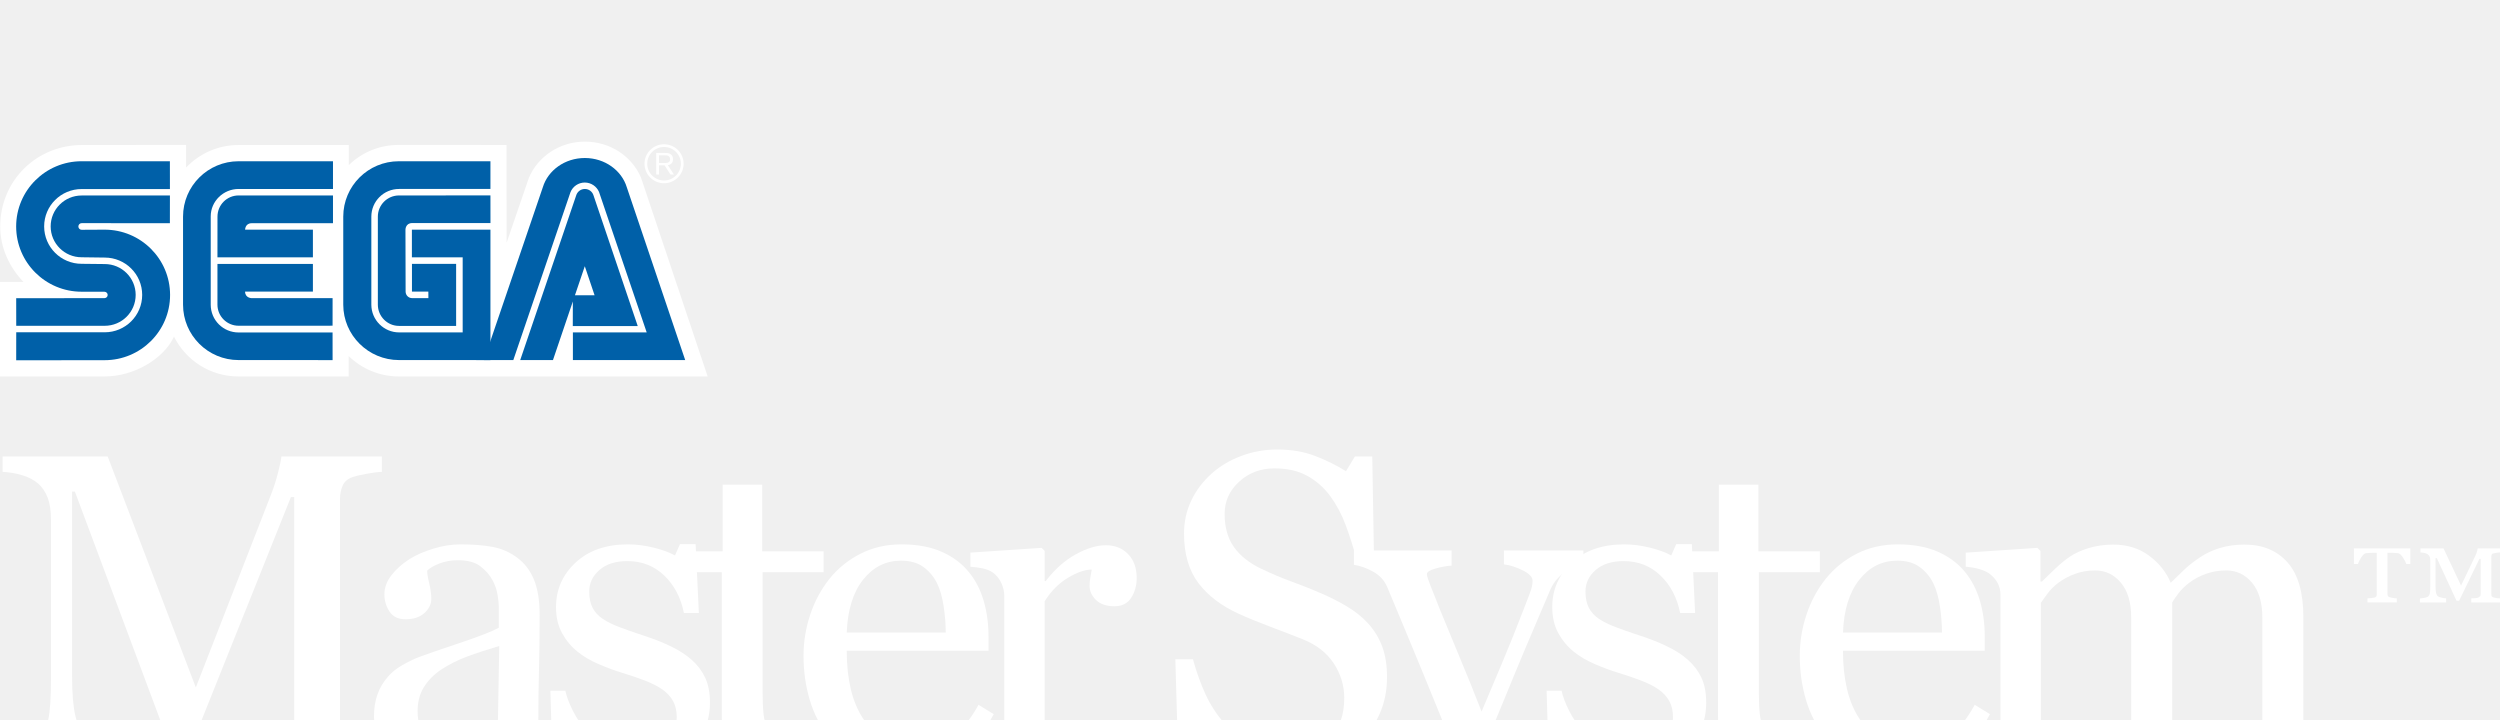
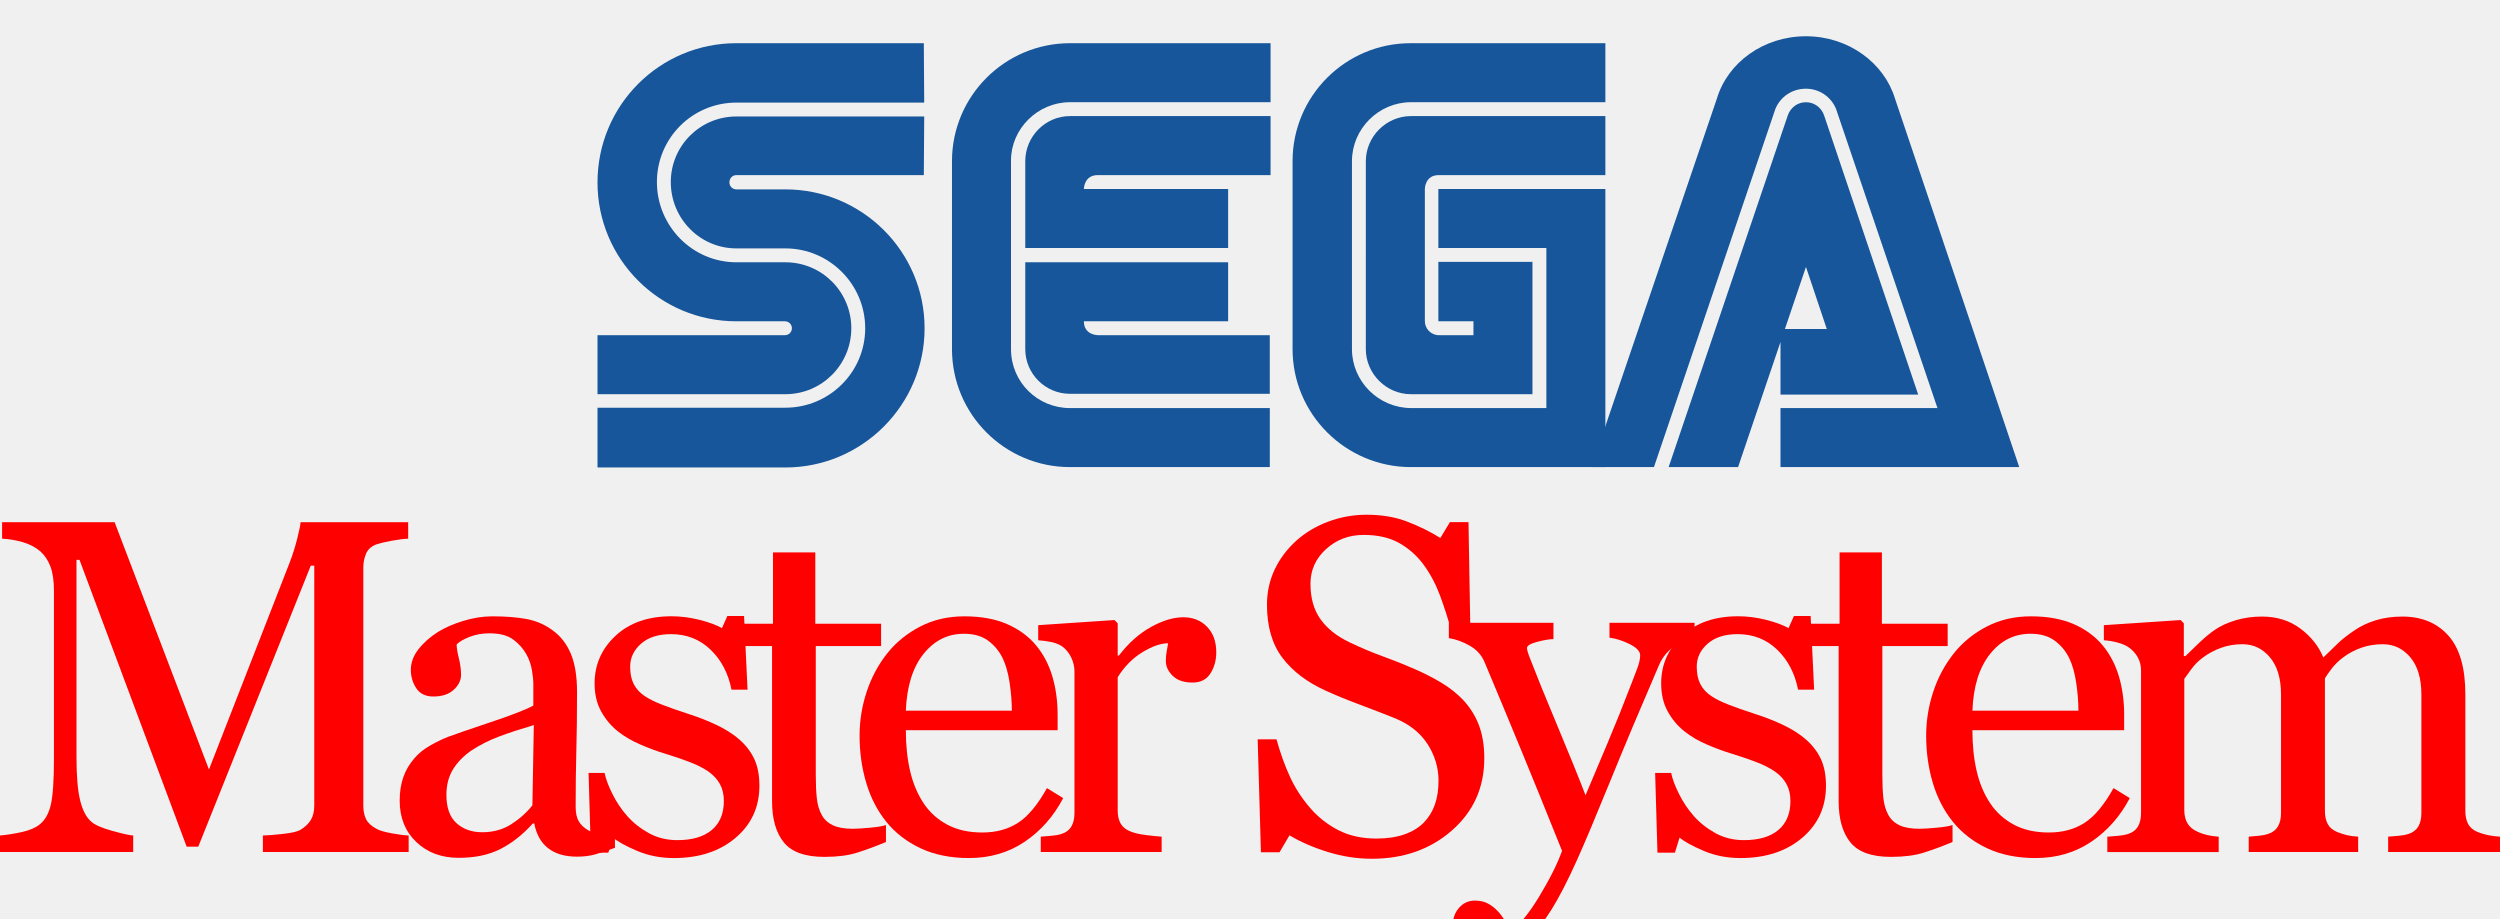
- <svg xmlns="http://www.w3.org/2000/svg" version="1.1" id="svg204">
-   <defs id="defs208" />
-   <g id="Master_System_Logo" transform="matrix(1.012025,0,0,1.012025,0,88.84176)" style="fill:#ffffff;fill-rule:nonzero;stroke:none;stroke-width:1">
-     <g id="Group-4" transform="translate(0.125879,0.022643)">
-       <path d="M 74.56,61.539 H 47.968 v -3.011 c 0.961,-0.028 2.198,-0.127 3.711,-0.297 1.513,-0.17 2.552,-0.41 3.117,-0.721 0.876,-0.537 1.52,-1.152 1.93,-1.845 0.41,-0.693 0.615,-1.562 0.615,-2.608 V 9.288 H 56.704 L 36.177,60.564 H 34.057 L 14.505,8.228 H 13.953 V 44.15 c -1.5e-5,3.478 0.219,6.121 0.657,7.931 0.438,1.81 1.11,3.11 2.015,3.902 0.622,0.594 1.909,1.159 3.859,1.696 1.951,0.537 3.223,0.82 3.817,0.848 v 3.011 H 0 V 58.528 C 1.272,58.415 2.608,58.203 4.008,57.892 5.407,57.581 6.489,57.114 7.252,56.492 8.242,55.701 8.921,54.485 9.288,52.845 9.656,51.205 9.839,48.462 9.839,44.617 V 13.826 C 9.839,12.045 9.627,10.589 9.203,9.458 8.779,8.327 8.171,7.408 7.38,6.701 6.503,5.938 5.429,5.372 4.156,5.005 2.884,4.637 1.626,4.425 0.382,4.368 V 1.357 H 20.909 L 38.128,46.483 52.845,8.737 C 53.382,7.351 53.841,5.902 54.223,4.39 54.605,2.877 54.81,1.866 54.838,1.357 h 19.637 v 3.011 c -0.792,0.028 -1.803,0.156 -3.032,0.382 -1.23,0.226 -2.128,0.438 -2.693,0.636 -0.961,0.339 -1.612,0.905 -1.951,1.696 -0.339,0.792 -0.509,1.654 -0.509,2.587 V 53.057 c -6.6e-5,0.99 0.17,1.824 0.509,2.502 0.339,0.679 0.99,1.272 1.951,1.781 0.509,0.283 1.414,0.544 2.714,0.785 1.301,0.24 2.333,0.375 3.096,0.403 z" id="path6717" />
-       <path d="m 112.201,60.776 c -1.329,0.481 -2.495,0.869 -3.499,1.166 -1.004,0.297 -2.142,0.445 -3.414,0.445 -2.205,0 -3.966,-0.516 -5.28,-1.548 -1.315,-1.032 -2.156,-2.538 -2.523,-4.517 h -0.254 c -1.838,2.036 -3.81,3.591 -5.916,4.665 -2.106,1.074 -4.644,1.612 -7.613,1.612 -3.138,0 -5.718,-0.961 -7.74,-2.884 -2.022,-1.923 -3.032,-4.439 -3.032,-7.549 0,-1.612 0.226,-3.054 0.679,-4.326 0.452,-1.272 1.131,-2.417 2.036,-3.435 0.707,-0.848 1.64,-1.605 2.799,-2.269 1.159,-0.664 2.248,-1.195 3.266,-1.59 1.272,-0.481 3.852,-1.371 7.74,-2.672 3.888,-1.301 6.51,-2.318 7.867,-3.054 v -4.199 c -4.3e-5,-0.368 -0.078,-1.074 -0.233,-2.121 -0.155,-1.046 -0.488,-2.036 -0.997,-2.969 -0.566,-1.046 -1.364,-1.958 -2.396,-2.736 -1.032,-0.778 -2.495,-1.166 -4.39,-1.166 -1.301,3.9e-5 -2.509,0.219 -3.626,0.657 -1.117,0.438 -1.901,0.898 -2.354,1.378 0,0.566 0.134,1.4 0.403,2.502 0.269,1.103 0.403,2.121 0.403,3.054 -2.2e-5,0.99 -0.445,1.894 -1.336,2.714 -0.891,0.82 -2.128,1.23 -3.711,1.23 -1.414,2.8e-5 -2.453,-0.502 -3.117,-1.506 -0.664,-1.004 -0.997,-2.128 -0.997,-3.372 -2.1e-5,-1.301 0.459,-2.545 1.378,-3.732 0.919,-1.187 2.114,-2.248 3.584,-3.181 1.272,-0.792 2.813,-1.463 4.623,-2.015 1.81,-0.551 3.577,-0.827 5.301,-0.827 2.375,0 4.446,0.163 6.213,0.488 1.767,0.325 3.372,1.025 4.814,2.099 1.442,1.046 2.538,2.467 3.287,4.262 0.749,1.795 1.124,4.107 1.124,6.934 -4e-5,4.043 -0.043,7.627 -0.127,10.751 -0.085,3.124 -0.127,6.538 -0.127,10.242 -2e-5,1.103 0.191,1.979 0.573,2.63 0.382,0.65 0.968,1.202 1.76,1.654 0.424,0.254 1.096,0.396 2.015,0.424 0.919,0.028 1.859,0.042 2.82,0.042 z M 97.399,38.382 c -2.403,0.707 -4.51,1.4 -6.319,2.078 -1.81,0.679 -3.492,1.527 -5.047,2.545 -1.414,0.961 -2.531,2.099 -3.351,3.414 -0.82,1.315 -1.23,2.877 -1.23,4.686 0,2.347 0.615,4.072 1.845,5.174 1.23,1.103 2.792,1.654 4.686,1.654 2.007,0 3.775,-0.488 5.301,-1.463 1.527,-0.975 2.813,-2.128 3.859,-3.457 z" id="path6719" />
-       <path d="m 134.955,41.054 c 1.159,1.018 2.05,2.191 2.672,3.52 0.622,1.329 0.933,2.955 0.933,4.877 0,3.874 -1.449,7.04 -4.347,9.5 -2.898,2.46 -6.652,3.69 -11.26,3.69 -2.432,0 -4.672,-0.438 -6.722,-1.315 -2.05,-0.877 -3.513,-1.682 -4.39,-2.417 l -0.848,2.757 h -3.181 l -0.424,-14.547 h 2.926 c 0.226,1.103 0.707,2.389 1.442,3.859 0.735,1.47 1.626,2.799 2.672,3.987 1.103,1.244 2.425,2.29 3.965,3.138 1.541,0.848 3.273,1.272 5.195,1.272 2.714,2e-6 4.807,-0.615 6.277,-1.845 1.47,-1.23 2.205,-2.99 2.205,-5.28 -5e-5,-1.188 -0.233,-2.212 -0.7,-3.075 -0.467,-0.862 -1.152,-1.619 -2.057,-2.269 -0.933,-0.65 -2.078,-1.237 -3.435,-1.76 -1.357,-0.523 -2.87,-1.039 -4.538,-1.548 -1.329,-0.396 -2.806,-0.94 -4.432,-1.633 -1.626,-0.693 -3.018,-1.506 -4.178,-2.439 -1.244,-0.99 -2.262,-2.205 -3.054,-3.647 -0.792,-1.442 -1.188,-3.138 -1.188,-5.089 0,-3.421 1.272,-6.319 3.817,-8.694 2.545,-2.375 5.952,-3.563 10.221,-3.563 1.64,4.3e-5 3.315,0.212 5.026,0.636 1.711,0.424 3.103,0.933 4.178,1.527 l 0.975,-2.205 h 3.054 l 0.636,13.444 h -2.926 c -0.594,-2.997 -1.873,-5.436 -3.838,-7.316 -1.965,-1.88 -4.361,-2.82 -7.189,-2.82 -2.319,3.9e-5 -4.142,0.58 -5.471,1.739 -1.329,1.159 -1.993,2.559 -1.993,4.199 0,1.272 0.219,2.333 0.657,3.181 0.438,0.848 1.096,1.569 1.972,2.163 0.848,0.566 1.916,1.096 3.202,1.59 1.286,0.495 2.877,1.053 4.771,1.675 1.866,0.594 3.626,1.287 5.28,2.078 1.654,0.792 3.018,1.668 4.093,2.63 z" id="path6721" />
-       <path d="m 161.654,59.716 c -1.838,0.763 -3.577,1.407 -5.217,1.93 -1.64,0.523 -3.647,0.785 -6.022,0.785 -3.506,0 -5.973,-0.884 -7.401,-2.651 -1.428,-1.767 -2.142,-4.262 -2.142,-7.486 V 23.963 h -7.549 V 19.891 h 7.719 V 6.871 h 7.719 V 19.891 h 12.002 v 4.072 h -11.918 v 23.369 c -2e-5,1.753 0.064,3.216 0.191,4.39 0.127,1.173 0.431,2.198 0.912,3.075 0.452,0.82 1.131,1.442 2.036,1.866 0.905,0.424 2.121,0.636 3.647,0.636 0.707,4e-6 1.746,-0.064 3.117,-0.191 1.371,-0.127 2.34,-0.29 2.905,-0.488 z" id="path6723" />
-       <path d="m 193.994,51.7 c -1.753,3.336 -4.1,5.994 -7.04,7.973 -2.941,1.979 -6.319,2.969 -10.136,2.969 -3.365,0 -6.312,-0.594 -8.843,-1.781 -2.531,-1.188 -4.616,-2.799 -6.256,-4.835 -1.64,-2.036 -2.863,-4.411 -3.669,-7.125 -0.806,-2.714 -1.209,-5.584 -1.209,-8.61 0,-2.714 0.431,-5.379 1.294,-7.995 0.862,-2.615 2.128,-4.969 3.796,-7.062 1.612,-2.007 3.612,-3.626 6.001,-4.856 2.389,-1.23 5.068,-1.845 8.037,-1.845 3.054,0 5.669,0.481 7.846,1.442 2.177,0.961 3.944,2.276 5.301,3.944 1.301,1.583 2.269,3.45 2.905,5.598 0.636,2.149 0.954,4.482 0.954,6.998 v 2.799 H 165.281 c -2e-5,2.743 0.262,5.231 0.785,7.464 0.523,2.234 1.35,4.199 2.481,5.895 1.103,1.64 2.545,2.933 4.326,3.881 1.781,0.947 3.902,1.421 6.362,1.421 2.516,4e-6 4.686,-0.587 6.51,-1.76 1.824,-1.173 3.584,-3.287 5.28,-6.341 z m -9.373,-15.947 c 0,-1.583 -0.134,-3.28 -0.403,-5.089 -0.269,-1.81 -0.7,-3.322 -1.294,-4.538 -0.65,-1.301 -1.541,-2.361 -2.672,-3.181 -1.131,-0.82 -2.587,-1.23 -4.368,-1.23 -2.969,0 -5.436,1.237 -7.401,3.711 -1.965,2.474 -3.032,5.916 -3.202,10.327 z" id="path6725" />
-       <path d="m 221.923,25.108 c 0,1.442 -0.354,2.721 -1.06,3.838 -0.707,1.117 -1.795,1.675 -3.266,1.675 -1.583,3.1e-5 -2.792,-0.41 -3.626,-1.23 -0.834,-0.82 -1.251,-1.725 -1.251,-2.714 -2e-5,-0.622 0.05,-1.187 0.149,-1.696 0.099,-0.509 0.191,-1.018 0.276,-1.527 -1.329,3.9e-5 -2.884,0.537 -4.665,1.612 -1.781,1.074 -3.294,2.601 -4.538,4.58 v 24.344 c -2e-5,0.99 0.191,1.795 0.573,2.417 0.382,0.622 0.983,1.089 1.802,1.4 0.707,0.283 1.619,0.495 2.736,0.636 1.117,0.141 2.085,0.24 2.905,0.297 v 2.799 h -22.054 v -2.799 c 0.65,-0.057 1.322,-0.113 2.015,-0.17 0.693,-0.057 1.294,-0.17 1.802,-0.339 0.792,-0.254 1.378,-0.7 1.76,-1.336 0.382,-0.636 0.573,-1.463 0.573,-2.481 V 28.585 c 0,-0.876 -0.205,-1.739 -0.615,-2.587 -0.41,-0.848 -0.983,-1.527 -1.718,-2.036 -0.537,-0.339 -1.173,-0.587 -1.909,-0.742 -0.735,-0.155 -1.527,-0.261 -2.375,-0.318 V 20.145 l 13.911,-0.933 0.594,0.594 v 5.895 h 0.212 c 1.753,-2.29 3.704,-4.029 5.853,-5.217 2.149,-1.187 4.114,-1.781 5.895,-1.781 1.781,0 3.23,0.58 4.347,1.739 1.117,1.159 1.675,2.714 1.675,4.665 z" id="path6727" />
-       <path d="m 267.093,33.929 c 1.272,1.414 2.212,2.962 2.82,4.644 0.608,1.682 0.912,3.64 0.912,5.874 0,5.316 -1.965,9.698 -5.895,13.148 -3.93,3.449 -8.808,5.174 -14.632,5.174 -2.686,0 -5.372,-0.417 -8.058,-1.251 -2.686,-0.834 -5.005,-1.845 -6.956,-3.032 l -1.824,3.096 h -3.393 l -0.594,-20.612 h 3.435 c 0.707,2.545 1.534,4.842 2.481,6.892 0.947,2.05 2.198,3.965 3.753,5.747 1.47,1.668 3.188,2.997 5.153,3.987 1.965,0.99 4.248,1.484 6.849,1.484 1.951,4e-6 3.654,-0.254 5.111,-0.763 1.456,-0.509 2.637,-1.23 3.541,-2.163 0.905,-0.933 1.576,-2.029 2.015,-3.287 0.438,-1.258 0.657,-2.707 0.657,-4.347 -5e-5,-2.403 -0.679,-4.644 -2.036,-6.722 -1.357,-2.078 -3.379,-3.654 -6.065,-4.729 -1.838,-0.735 -3.944,-1.548 -6.319,-2.439 -2.375,-0.891 -4.425,-1.732 -6.15,-2.523 -3.393,-1.527 -6.03,-3.527 -7.91,-6.001 -1.88,-2.474 -2.82,-5.704 -2.82,-9.691 0,-2.29 0.467,-4.425 1.4,-6.404 0.933,-1.979 2.262,-3.746 3.987,-5.301 1.64,-1.47 3.577,-2.622 5.81,-3.457 C 244.601,0.417 246.933,0 249.365,0 c 2.771,0 5.252,0.424 7.443,1.272 2.191,0.848 4.192,1.838 6.001,2.969 l 1.739,-2.884 h 3.393 l 0.339,19.976 h -3.435 c -0.622,-2.29 -1.322,-4.481 -2.099,-6.574 -0.778,-2.092 -1.788,-3.987 -3.032,-5.683 -1.216,-1.64 -2.7,-2.948 -4.453,-3.923 -1.753,-0.975 -3.902,-1.463 -6.447,-1.463 -2.686,5.87e-5 -4.976,0.862 -6.871,2.587 -1.894,1.725 -2.842,3.831 -2.842,6.319 -2e-5,2.601 0.608,4.757 1.824,6.468 1.216,1.711 2.983,3.117 5.301,4.22 2.064,0.99 4.093,1.845 6.086,2.566 1.993,0.721 3.923,1.492 5.789,2.311 1.696,0.735 3.329,1.569 4.899,2.502 1.569,0.933 2.933,2.022 4.093,3.266 z" id="path6729" />
-       <path d="m 265.037,75.196 c 0,-1.414 0.389,-2.566 1.166,-3.457 0.778,-0.891 1.746,-1.336 2.905,-1.336 0.905,-9e-6 1.682,0.17 2.333,0.509 0.65,0.339 1.23,0.778 1.739,1.315 0.424,0.424 0.876,1.004 1.357,1.739 0.481,0.735 0.862,1.343 1.145,1.824 1.414,-0.763 3.103,-2.757 5.068,-5.98 1.965,-3.223 3.386,-6.051 4.262,-8.482 -2.686,-6.701 -5.118,-12.695 -7.295,-17.983 -2.177,-5.287 -4.453,-10.758 -6.828,-16.413 -0.537,-1.301 -1.442,-2.311 -2.714,-3.032 -1.272,-0.721 -2.545,-1.18 -3.817,-1.378 v -2.799 h 19.085 v 2.969 c -0.848,0.028 -1.866,0.205 -3.054,0.53 -1.188,0.325 -1.781,0.7 -1.781,1.124 0,0.17 0.064,0.452 0.191,0.848 0.127,0.396 0.276,0.806 0.445,1.23 1.074,2.799 2.714,6.835 4.92,12.109 2.205,5.273 3.916,9.493 5.132,12.66 1.272,-3.025 2.594,-6.157 3.965,-9.394 1.371,-3.237 2.905,-7.062 4.602,-11.472 0.198,-0.537 0.481,-1.279 0.848,-2.227 0.368,-0.947 0.551,-1.76 0.551,-2.439 -2e-5,-0.735 -0.643,-1.421 -1.93,-2.057 -1.287,-0.636 -2.509,-1.025 -3.669,-1.166 v -2.714 h 15.523 v 2.63 c -0.848,0.141 -1.965,0.629 -3.351,1.463 -1.385,0.834 -2.417,2.015 -3.096,3.541 -3.365,7.804 -6.355,14.915 -8.97,21.333 -2.615,6.418 -4.602,11.14 -5.959,14.165 -1.781,3.958 -3.372,7.047 -4.771,9.267 -1.4,2.22 -2.764,3.965 -4.093,5.238 -1.301,1.188 -2.481,1.986 -3.541,2.396 -1.06,0.41 -2.156,0.615 -3.287,0.615 -2.205,0 -3.937,-0.523 -5.195,-1.569 -1.258,-1.046 -1.887,-2.248 -1.887,-3.605 z" id="path6731" />
-       <path d="m 329.567,41.054 c 1.159,1.018 2.05,2.191 2.672,3.52 0.622,1.329 0.933,2.955 0.933,4.877 0,3.874 -1.449,7.04 -4.347,9.5 -2.898,2.46 -6.652,3.69 -11.26,3.69 -2.432,0 -4.672,-0.438 -6.722,-1.315 -2.05,-0.877 -3.513,-1.682 -4.39,-2.417 l -0.848,2.757 h -3.181 l -0.424,-14.547 h 2.926 c 0.226,1.103 0.707,2.389 1.442,3.859 0.735,1.47 1.626,2.799 2.672,3.987 1.103,1.244 2.425,2.29 3.965,3.138 1.541,0.848 3.273,1.272 5.195,1.272 2.714,2e-6 4.807,-0.615 6.277,-1.845 1.47,-1.23 2.205,-2.99 2.205,-5.28 -5e-5,-1.188 -0.233,-2.212 -0.7,-3.075 -0.467,-0.862 -1.152,-1.619 -2.057,-2.269 -0.933,-0.65 -2.078,-1.237 -3.435,-1.76 -1.357,-0.523 -2.87,-1.039 -4.538,-1.548 -1.329,-0.396 -2.806,-0.94 -4.432,-1.633 -1.626,-0.693 -3.018,-1.506 -4.178,-2.439 -1.244,-0.99 -2.262,-2.205 -3.054,-3.647 -0.792,-1.442 -1.188,-3.138 -1.188,-5.089 0,-3.421 1.272,-6.319 3.817,-8.694 2.545,-2.375 5.952,-3.563 10.221,-3.563 1.64,4.3e-5 3.315,0.212 5.026,0.636 1.711,0.424 3.103,0.933 4.178,1.527 l 0.975,-2.205 h 3.054 l 0.636,13.444 h -2.926 c -0.594,-2.997 -1.873,-5.436 -3.838,-7.316 -1.965,-1.88 -4.361,-2.82 -7.189,-2.82 -2.318,3.9e-5 -4.142,0.58 -5.471,1.739 -1.329,1.159 -1.993,2.559 -1.993,4.199 0,1.272 0.219,2.333 0.657,3.181 0.438,0.848 1.096,1.569 1.972,2.163 0.848,0.566 1.916,1.096 3.202,1.59 1.286,0.495 2.877,1.053 4.771,1.675 1.866,0.594 3.626,1.287 5.28,2.078 1.654,0.792 3.018,1.668 4.093,2.63 z" id="path6733" />
-       <path d="m 356.266,59.716 c -1.838,0.763 -3.577,1.407 -5.217,1.93 -1.64,0.523 -3.647,0.785 -6.022,0.785 -3.506,0 -5.973,-0.884 -7.401,-2.651 -1.428,-1.767 -2.142,-4.262 -2.142,-7.486 V 23.963 h -7.549 V 19.891 h 7.719 V 6.871 h 7.719 V 19.891 h 12.002 v 4.072 h -11.918 v 23.369 c -2e-5,1.753 0.064,3.216 0.191,4.39 0.127,1.173 0.431,2.198 0.912,3.075 0.452,0.82 1.131,1.442 2.036,1.866 0.905,0.424 2.121,0.636 3.647,0.636 0.707,4e-6 1.746,-0.064 3.117,-0.191 1.371,-0.127 2.34,-0.29 2.905,-0.488 z" id="path6735" />
-       <path d="m 388.606,51.7 c -1.753,3.336 -4.1,5.994 -7.04,7.973 -2.941,1.979 -6.319,2.969 -10.136,2.969 -3.365,0 -6.312,-0.594 -8.843,-1.781 -2.531,-1.188 -4.616,-2.799 -6.256,-4.835 -1.64,-2.036 -2.863,-4.411 -3.669,-7.125 -0.806,-2.714 -1.209,-5.584 -1.209,-8.61 0,-2.714 0.431,-5.379 1.294,-7.995 0.862,-2.615 2.128,-4.969 3.796,-7.062 1.612,-2.007 3.612,-3.626 6.001,-4.856 2.389,-1.23 5.068,-1.845 8.037,-1.845 3.054,0 5.669,0.481 7.846,1.442 2.177,0.961 3.944,2.276 5.301,3.944 1.301,1.583 2.269,3.45 2.905,5.598 0.636,2.149 0.954,4.482 0.954,6.998 v 2.799 h -27.695 c -2e-5,2.743 0.262,5.231 0.785,7.464 0.523,2.234 1.35,4.199 2.481,5.895 1.103,1.64 2.545,2.933 4.326,3.881 1.781,0.947 3.902,1.421 6.362,1.421 2.516,4e-6 4.686,-0.587 6.51,-1.76 1.824,-1.173 3.584,-3.287 5.28,-6.341 z m -9.373,-15.947 c 0,-1.583 -0.134,-3.28 -0.403,-5.089 -0.269,-1.81 -0.7,-3.322 -1.294,-4.538 -0.65,-1.301 -1.541,-2.361 -2.672,-3.181 -1.131,-0.82 -2.587,-1.23 -4.368,-1.23 -2.969,0 -5.436,1.237 -7.401,3.711 -1.965,2.474 -3.032,5.916 -3.202,10.327 z" id="path6737" />
-       <path d="m 456.147,61.539 h -20.4 v -2.799 c 0.65,-0.057 1.308,-0.113 1.972,-0.17 0.664,-0.057 1.251,-0.17 1.76,-0.339 0.792,-0.254 1.378,-0.7 1.76,-1.336 0.382,-0.636 0.572,-1.463 0.573,-2.481 V 32.827 c -6e-5,-2.941 -0.672,-5.21 -2.015,-6.807 -1.343,-1.597 -3.018,-2.396 -5.026,-2.396 -1.385,3.9e-5 -2.686,0.212 -3.902,0.636 -1.216,0.424 -2.333,1.018 -3.351,1.781 -0.82,0.622 -1.506,1.294 -2.057,2.015 -0.551,0.721 -0.968,1.322 -1.251,1.802 v 24.132 c -4e-5,0.99 0.17,1.802 0.509,2.439 0.339,0.636 0.919,1.124 1.739,1.463 0.65,0.254 1.237,0.445 1.76,0.573 0.523,0.127 1.209,0.219 2.057,0.276 v 2.799 h -19.976 v -2.799 c 0.65,-0.057 1.279,-0.113 1.887,-0.17 0.608,-0.057 1.166,-0.17 1.675,-0.339 0.792,-0.254 1.378,-0.7 1.76,-1.336 0.382,-0.636 0.573,-1.463 0.573,-2.481 V 32.827 c -2e-5,-2.941 -0.672,-5.21 -2.015,-6.807 -1.343,-1.597 -3.018,-2.396 -5.026,-2.396 -1.385,3.9e-5 -2.686,0.219 -3.902,0.657 -1.216,0.438 -2.333,1.039 -3.351,1.802 -0.82,0.622 -1.513,1.322 -2.078,2.099 -0.565,0.778 -0.99,1.364 -1.272,1.76 v 23.963 c 0,0.961 0.198,1.767 0.594,2.417 0.396,0.65 0.99,1.145 1.781,1.484 0.594,0.283 1.202,0.495 1.824,0.636 0.622,0.141 1.315,0.24 2.078,0.297 v 2.799 h -20.315 v -2.799 c 0.65,-0.057 1.322,-0.113 2.015,-0.17 0.693,-0.057 1.294,-0.17 1.802,-0.339 0.792,-0.254 1.378,-0.7 1.76,-1.336 0.382,-0.636 0.573,-1.463 0.573,-2.481 V 28.416 c 0,-0.905 -0.205,-1.718 -0.615,-2.439 -0.41,-0.721 -0.983,-1.336 -1.718,-1.845 -0.537,-0.339 -1.202,-0.615 -1.993,-0.827 -0.792,-0.212 -1.612,-0.346 -2.46,-0.403 v -2.757 l 13.996,-0.933 0.594,0.594 v 5.98 h 0.297 c 0.707,-0.707 1.569,-1.541 2.587,-2.502 1.018,-0.961 1.965,-1.739 2.842,-2.333 0.99,-0.679 2.227,-1.244 3.711,-1.696 1.484,-0.452 3.089,-0.679 4.814,-0.679 2.714,0 5.047,0.728 6.998,2.184 1.951,1.456 3.35,3.216 4.199,5.28 1.018,-0.99 1.916,-1.859 2.693,-2.608 0.777,-0.749 1.802,-1.548 3.075,-2.396 1.074,-0.735 2.34,-1.329 3.796,-1.781 1.456,-0.452 3.075,-0.679 4.856,-0.679 3.534,0 6.333,1.159 8.397,3.478 2.064,2.319 3.096,5.881 3.096,10.688 v 21.248 c -9e-5,0.99 0.17,1.802 0.509,2.439 0.339,0.636 0.919,1.124 1.739,1.463 0.65,0.254 1.293,0.445 1.93,0.573 0.636,0.127 1.35,0.219 2.142,0.276 z" id="path6739" />
-       <path d="m 488.238,29.877 h -5.612 v -0.8 c 0.173,0 0.419,-0.021 0.738,-0.038 0.319,-0.025 0.533,-0.063 0.641,-0.116 0.173,-0.112 0.292,-0.205 0.357,-0.277 0.065,-0.072 0.097,-0.184 0.097,-0.339 v -6.939 h -0.243 l -3.958,8.17 h -0.519 l -3.844,-8.324 h -0.243 V 26.815 c 0,0.544 0.035,0.956 0.105,1.238 0.07,0.282 0.192,0.495 0.365,0.638 0.14,0.082 0.378,0.167 0.714,0.254 0.335,0.087 0.627,0.131 0.876,0.131 v 0.8 h -5.109 v -0.769 c 0.173,-0.03 0.43,-0.07 0.77,-0.114 0.341,-0.047 0.597,-0.125 0.77,-0.239 0.184,-0.133 0.308,-0.318 0.373,-0.554 0.065,-0.236 0.097,-0.677 0.097,-1.323 v -5.339 c -2e-5,-0.246 -0.041,-0.451 -0.122,-0.615 -0.081,-0.165 -0.197,-0.308 -0.349,-0.431 -0.162,-0.123 -0.365,-0.213 -0.608,-0.269 -0.243,-0.057 -0.522,-0.095 -0.835,-0.116 v -0.785 h 4.509 l 3.422,7.262 2.855,-5.954 c 0.119,-0.257 0.208,-0.5 0.268,-0.731 0.059,-0.231 0.105,-0.423 0.138,-0.577 h 4.347 v 0.785 c -0.184,0 -0.419,0.036 -0.706,0.076 -0.287,0.04 -0.489,0.082 -0.608,0.123 -0.162,0.03 -0.265,0.102 -0.308,0.215 -0.043,0.112 -0.065,0.226 -0.065,0.339 v 7.446 c -5e-5,0.144 0.022,0.259 0.065,0.346 0.043,0.087 0.146,0.167 0.308,0.239 0.108,0.03 0.295,0.07 0.56,0.114 0.265,0.047 0.516,0.07 0.754,0.07 z" id="path6742-path" />
-       <path d="m 470.72,22.369 h -0.779 c -0.108,-0.338 -0.327,-0.762 -0.657,-1.269 -0.33,-0.508 -0.652,-0.792 -0.965,-0.854 -0.238,-0.021 -0.47,-0.036 -0.697,-0.047 -0.227,0 -0.416,-0.021 -0.568,-0.021 h -0.795 v 8.062 c -2e-5,0.144 0.024,0.264 0.073,0.362 0.049,0.097 0.159,0.182 0.333,0.254 0.108,0.032 0.308,0.074 0.6,0.131 0.292,0.057 0.562,0.085 0.811,0.085 v 0.8 h -5.726 v -0.8 c 0.216,0 0.481,-0.021 0.795,-0.053 0.314,-0.036 0.519,-0.07 0.616,-0.099 0.162,-0.051 0.27,-0.133 0.324,-0.246 0.054,-0.112 0.081,-0.226 0.081,-0.338 v -8.154 h -0.795 c -0.162,0 -0.378,0 -0.649,0.023 -0.27,0.021 -0.476,0.027 -0.616,0.038 -0.335,0.051 -0.662,0.336 -0.981,0.854 -0.319,0.518 -0.533,0.941 -0.641,1.269 h -0.779 v -3.046 h 11.013 z" id="path175" />
+ <svg xmlns="http://www.w3.org/2000/svg" version="1.1" id="Ebene_1" x="0px" y="0px" xml:space="preserve">
+   <g>
+     <path fill="#17569B" d="M126.595,99.044h39.796c16.265,0,29.501-13.238,29.501-29.5c0-16.261-13.236-29.42-29.501-29.42h-10.376   c-0.817,0-1.474-0.652-1.474-1.471c0-0.898,0.654-1.551,1.474-1.551h39.716l0.082-12.423h-39.798   c-7.683,0-13.894,6.212-13.894,13.894c0,7.764,6.209,14.056,13.894,14.056h10.376c9.316,0,16.918,7.602,16.918,16.917   c0,9.317-7.602,16.834-16.918,16.834h-39.796V99.044L126.595,99.044z" />
+     <path fill="#17569B" d="M126.595,83.518h39.796c7.765,0,13.977-6.292,13.977-13.974s-6.211-13.974-13.977-13.974h-10.376   c-9.315,0-16.835-7.682-16.835-16.998c0-9.317,7.521-16.834,16.835-16.834h39.796l-0.082-12.585h-39.718   c-16.261,0-29.418,13.156-29.418,29.5c0,16.262,13.156,29.42,29.418,29.42h10.297c0.816,0,1.472,0.654,1.472,1.471   s-0.655,1.471-1.472,1.471h-39.716L126.595,83.518L126.595,83.518z" />
+     <path fill="#17569B" d="M226.701,86.459c-6.862,0-12.5-5.475-12.5-12.503V33.994c0-6.7,5.639-12.339,12.5-12.339h42.495V9.153   h-42.495c-13.809,0-25.005,11.196-25.005,25.007v39.796c0,13.812,11.194,25.008,25.005,25.008h42.333V86.461L226.701,86.459   L226.701,86.459z" />
+     <path fill="#17569B" d="M217.222,34.158c0-5.23,4.249-9.562,9.479-9.562h42.495V37.1h-36.609c-2.944,0-2.944,2.94-2.944,2.94   h30.563v12.504h-42.984V34.158L217.222,34.158z" />
+     <path fill="#17569B" d="M226.701,83.438c-5.229,0-9.479-4.25-9.479-9.48v-18.39h42.983V68.07h-30.562   c0,2.942,2.941,2.942,2.941,2.942h36.447v12.423L226.701,83.438L226.701,83.438z" />
+     <path fill="#17569B" d="M299.024,86.459c-6.946,0-12.586-5.64-12.586-12.503V34.16c0-6.866,5.642-12.505,12.506-12.505h41.188   V9.153h-41.271c-13.811,0-25.005,11.196-25.005,25.007v39.796c0,13.812,11.274,25.008,25.088,25.008h41.188v-58.92h-35.387v12.502   h22.883V86.46L299.024,86.459L299.024,86.459z" />
+     <path fill="#17569B" d="M289.378,73.956c0,5.23,4.334,9.563,9.563,9.563h25.741V55.488h-19.938v12.585h7.437v2.942h-7.353   c-1.637,0-2.943-1.387-2.943-2.942V40.042c0,0,0-2.943,2.943-2.943h35.301V24.595h-41.187c-5.229,0-9.563,4.332-9.563,9.563   L289.378,73.956L289.378,73.956z" />
+     <path fill="#17569B" d="M378.783,24.436c0.57-1.634,2.043-2.778,3.842-2.778c1.797,0,3.271,1.146,3.844,2.778l19.938,59.166   h-29.171V69.708h9.808l-4.414-13.159l-14.385,42.414h-14.709L378.783,24.436L378.783,24.436z" />
+     <path fill="#17569B" d="M410.492,86.459h-33.261v12.503h50.585L401.503,20.92c-2.291-7.6-9.891-13.239-18.881-13.239   c-8.986,0-16.586,5.558-18.877,13.239l-26.563,78.042h13.241l25.738-75.917c1.063-2.534,3.514-4.25,6.455-4.25   c2.862,0,5.316,1.716,6.377,4.25L410.492,86.459L410.492,86.459z" />
+     <g id="g6708" transform="translate(-67.06981,39.50687)">
+       <g id="flowRoot6696" transform="translate(0,952.3622)">
+         <path id="path6717" fill="#FF0000" d="M153.646-811.351h-30.878v-3.498c1.118-0.029,2.554-0.146,4.31-0.347     c1.758-0.194,2.963-0.472,3.621-0.838c1.019-0.62,1.767-1.333,2.241-2.142c0.477-0.805,0.713-1.813,0.713-3.029v-50.821h-0.738     l-23.836,59.54h-2.461l-22.704-60.77h-0.64v41.712c0,4.036,0.255,7.108,0.763,9.208c0.51,2.102,1.289,3.611,2.341,4.527     c0.723,0.688,2.214,1.352,4.479,1.976s3.744,0.953,4.433,0.981v3.496H67.07v-3.496c1.479-0.129,3.028-0.375,4.653-0.735     c1.625-0.361,2.88-0.901,3.768-1.625c1.15-0.915,1.938-2.33,2.364-4.236c0.429-1.899,0.64-5.088,0.64-9.554v-35.756     c0-2.067-0.245-3.757-0.738-5.069c-0.491-1.312-1.198-2.379-2.117-3.201c-1.018-0.887-2.265-1.542-3.743-1.972     c-1.478-0.424-2.938-0.668-4.382-0.738v-3.495h23.836l19.993,52.399l17.091-43.831c0.623-1.604,1.157-3.288,1.601-5.048     c0.443-1.757,0.683-2.932,0.714-3.521h22.801v3.496c-0.919,0.034-2.094,0.183-3.521,0.444c-1.428,0.266-2.471,0.512-3.127,0.737     c-1.115,0.393-1.872,1.055-2.267,1.972c-0.395,0.919-0.591,1.919-0.591,3.003v50.379c0,1.15,0.196,2.117,0.591,2.906     c0.395,0.785,1.149,1.479,2.267,2.064c0.592,0.334,1.643,0.637,3.153,0.914c1.509,0.275,2.708,0.437,3.594,0.465v3.5h-0.004     V-811.351z" />
+         <path id="path6719" fill="#FF0000" d="M197.354-812.24c-1.542,0.563-2.895,1.01-4.062,1.356     c-1.167,0.345-2.487,0.516-3.965,0.516c-2.563,0-4.604-0.596-6.132-1.796c-1.526-1.197-2.503-2.943-2.93-5.244h-0.296     c-2.134,2.361-4.424,4.172-6.871,5.416c-2.446,1.252-5.393,1.871-8.84,1.871c-3.645,0-6.64-1.109-8.987-3.35     c-2.348-2.229-3.52-5.151-3.52-8.765c0-1.872,0.262-3.549,0.788-5.024c0.526-1.479,1.314-2.807,2.363-3.988     c0.822-0.98,1.905-1.857,3.25-2.634c1.348-0.769,2.61-1.382,3.792-1.847c1.48-0.557,4.475-1.593,8.988-3.104     c4.515-1.505,7.559-2.687,9.135-3.544v-4.874c0-0.427-0.089-1.248-0.271-2.462c-0.182-1.214-0.566-2.365-1.158-3.449     c-0.657-1.21-1.583-2.271-2.783-3.175c-1.197-0.9-2.896-1.354-5.096-1.354c-1.512,0-2.914,0.255-4.211,0.762     c-1.297,0.514-2.208,1.044-2.732,1.602c0,0.66,0.156,1.625,0.468,2.905c0.313,1.278,0.468,2.462,0.468,3.545     c0,1.15-0.518,2.2-1.553,3.15c-1.033,0.959-2.47,1.428-4.308,1.428c-1.641,0-2.848-0.578-3.621-1.747     c-0.77-1.161-1.156-2.468-1.156-3.915c0-1.509,0.533-2.955,1.601-4.335c1.067-1.378,2.454-2.608,4.163-3.691     c1.478-0.915,3.267-1.701,5.367-2.34c2.103-0.642,4.153-0.961,6.156-0.961c2.758,0,5.161,0.19,7.215,0.565     c2.053,0.381,3.915,1.191,5.59,2.439c1.673,1.217,2.946,2.866,3.816,4.948c0.87,2.088,1.305,4.77,1.305,8.053     c0,4.695-0.051,8.857-0.147,12.482c-0.1,3.63-0.146,7.595-0.146,11.896c0,1.279,0.221,2.3,0.664,3.056     c0.443,0.758,1.125,1.396,2.045,1.918c0.492,0.298,1.271,0.461,2.34,0.492c1.066,0.034,2.157,0.053,3.273,0.053v3.146H197.354z      M180.168-838.243c-2.792,0.823-5.236,1.623-7.338,2.413c-2.103,0.787-4.055,1.771-5.859,2.955     c-1.643,1.117-2.939,2.438-3.893,3.962c-0.949,1.526-1.428,3.347-1.428,5.442c0,2.729,0.714,4.728,2.143,6.009     c1.429,1.278,3.24,1.921,5.441,1.921c2.331,0,4.383-0.568,6.156-1.7c1.772-1.134,3.268-2.466,4.481-4.015L180.168-838.243z" />
+         <path id="path6721" fill="#FF0000" d="M223.777-835.139c1.346,1.182,2.381,2.546,3.104,4.084     c0.723,1.547,1.083,3.435,1.083,5.664c0,4.502-1.685,8.177-5.046,11.033c-3.366,2.854-7.727,4.285-13.076,4.285     c-2.825,0-5.427-0.512-7.807-1.529c-2.382-1.017-4.081-1.95-5.098-2.807l-0.984,3.202h-3.693l-0.492-16.896h3.397     c0.263,1.279,0.82,2.778,1.674,4.479c0.854,1.708,1.888,3.249,3.104,4.629c1.28,1.448,2.814,2.66,4.604,3.646     c1.789,0.982,3.801,1.48,6.033,1.48c3.151,0,5.582-0.715,7.29-2.146c1.706-1.426,2.562-3.471,2.562-6.133     c0-1.379-0.27-2.563-0.813-3.566c-0.542-1-1.339-1.876-2.389-2.637c-1.083-0.756-2.413-1.433-3.989-2.043     c-1.576-0.606-3.332-1.207-5.27-1.799c-1.545-0.459-3.259-1.088-5.146-1.896c-1.889-0.806-3.505-1.752-4.852-2.833     c-1.444-1.146-2.626-2.563-3.546-4.235c-0.919-1.673-1.38-3.644-1.38-5.909c0-3.973,1.479-7.336,4.433-10.097     c2.956-2.758,6.912-4.138,11.87-4.138c1.901,0,3.849,0.246,5.836,0.735c1.984,0.497,3.602,1.085,4.851,1.773l1.133-2.56h3.545     l0.738,15.608h-3.397c-0.689-3.479-2.176-6.309-4.458-8.496c-2.283-2.181-5.065-3.273-8.35-3.273     c-2.69,0-4.811,0.676-6.353,2.021c-1.543,1.351-2.314,2.975-2.314,4.876c0,1.479,0.253,2.709,0.763,3.693     c0.51,0.986,1.271,1.82,2.291,2.513c0.983,0.659,2.223,1.275,3.718,1.847c1.494,0.574,3.34,1.228,5.542,1.945     c2.167,0.688,4.211,1.497,6.131,2.412C220.946-837.273,222.528-836.252,223.777-835.139z" />
+         <path id="path6723" fill="#FF0000" d="M254.78-813.473c-2.135,0.889-4.153,1.637-6.058,2.242c-1.904,0.61-4.236,0.91-6.993,0.91     c-4.072,0-6.937-1.021-8.594-3.076c-1.659-2.051-2.488-4.951-2.488-8.69v-32.896h-8.767v-4.73h8.964v-15.118h8.963v15.118h13.937     v4.73h-13.838v27.133c0,2.039,0.073,3.738,0.222,5.101c0.147,1.362,0.5,2.558,1.058,3.569c0.525,0.953,1.314,1.676,2.364,2.166     c1.05,0.492,2.462,0.738,4.234,0.738c0.82,0,2.026-0.074,3.621-0.226c1.593-0.146,2.716-0.332,3.374-0.565L254.78-813.473     L254.78-813.473z" />
+         <path id="path6725" fill="#FF0000" d="M292.331-822.777c-2.035,3.875-4.76,6.961-8.175,9.258     c-3.414,2.299-7.338,3.444-11.77,3.444c-3.906,0-7.329-0.688-10.27-2.067c-2.937-1.377-5.358-3.252-7.264-5.613     c-1.903-2.362-3.324-5.119-4.26-8.271c-0.937-3.154-1.403-6.479-1.403-9.996c0-3.151,0.501-6.246,1.502-9.285     c1.002-3.032,2.471-5.768,4.408-8.198c1.872-2.327,4.194-4.209,6.968-5.64c2.775-1.429,5.887-2.142,9.334-2.142     c3.545,0,6.582,0.562,9.109,1.674c2.529,1.118,4.58,2.644,6.156,4.578c1.511,1.844,2.635,4.012,3.374,6.504     c0.737,2.494,1.108,5.205,1.108,8.123v3.251h-32.157c0,3.188,0.303,6.076,0.909,8.67c0.609,2.595,1.568,4.875,2.882,6.847     c1.278,1.905,2.953,3.406,5.022,4.506c2.067,1.104,4.53,1.646,7.387,1.646c2.922,0,5.441-0.68,7.559-2.047     c2.12-1.354,4.163-3.813,6.132-7.357L292.331-822.777z M281.447-841.294c0-1.839-0.155-3.808-0.467-5.909     c-0.313-2.102-0.813-3.857-1.502-5.271c-0.754-1.507-1.789-2.734-3.104-3.693c-1.312-0.949-3.005-1.427-5.071-1.427     c-3.449,0-6.313,1.436-8.595,4.311c-2.28,2.873-3.52,6.868-3.717,11.988L281.447-841.294L281.447-841.294z" />
+         <path id="path6727" fill="#FF0000" d="M324.761-853.657c0,1.673-0.411,3.16-1.23,4.457c-0.82,1.3-2.083,1.944-3.79,1.944     c-1.841,0-3.243-0.477-4.214-1.43c-0.967-0.949-1.452-2.001-1.452-3.149c0-0.723,0.057-1.379,0.172-1.971     c0.114-0.594,0.221-1.185,0.319-1.773c-1.542,0-3.35,0.623-5.417,1.871c-2.068,1.25-3.824,3.021-5.271,5.317v28.268     c0,1.154,0.224,2.088,0.666,2.811c0.442,0.725,1.141,1.265,2.092,1.625c0.822,0.33,1.881,0.574,3.176,0.734     c1.299,0.17,2.422,0.281,3.376,0.348v3.25h-25.61v-3.25c0.756-0.065,1.536-0.127,2.339-0.195     c0.805-0.063,1.502-0.194,2.094-0.397c0.918-0.295,1.601-0.812,2.043-1.549c0.443-0.738,0.664-1.699,0.664-2.879v-29.992     c0-1.017-0.238-2.021-0.713-3.004c-0.476-0.986-1.143-1.772-1.996-2.364c-0.622-0.396-1.359-0.678-2.215-0.862     c-0.854-0.177-1.773-0.3-2.758-0.367v-3.202l16.152-1.084l0.689,0.689v6.846h0.246c2.038-2.661,4.304-4.679,6.797-6.057     c2.496-1.381,4.777-2.069,6.845-2.069c2.069,0,3.752,0.675,5.049,2.021C324.114-857.726,324.761-855.922,324.761-853.657     L324.761-853.657z" />
+         <path id="path6729" fill="#FF0000" d="M377.213-843.412c1.476,1.646,2.565,3.441,3.271,5.395     c0.709,1.955,1.063,4.229,1.063,6.819c0,6.177-2.286,11.267-6.848,15.269c-4.563,4.008-10.226,6.006-16.989,6.006     c-3.12,0-6.236-0.479-9.356-1.45c-3.119-0.966-5.812-2.144-8.077-3.521l-2.117,3.597h-3.938l-0.689-23.935h3.988     c0.821,2.953,1.782,5.625,2.882,8.002c1.102,2.385,2.554,4.604,4.359,6.674c1.707,1.939,3.701,3.48,5.981,4.629     c2.283,1.151,4.934,1.723,7.951,1.723c2.267,0,4.242-0.294,5.936-0.886c1.691-0.593,3.064-1.433,4.112-2.513     c1.05-1.084,1.827-2.354,2.34-3.815c0.511-1.458,0.765-3.144,0.765-5.05c0-2.784-0.787-5.392-2.361-7.807     c-1.575-2.414-3.922-4.242-7.045-5.49c-2.135-0.854-4.58-1.799-7.338-2.832c-2.756-1.033-5.138-2.01-7.14-2.933     c-3.938-1.771-7.002-4.094-9.186-6.968c-2.184-2.871-3.273-6.626-3.273-11.256c0-2.655,0.542-5.135,1.624-7.436     c1.084-2.296,2.625-4.352,4.629-6.156c1.904-1.704,4.154-3.045,6.747-4.014c2.593-0.968,5.304-1.452,8.125-1.452     c3.218,0,6.099,0.49,8.644,1.479c2.543,0.982,4.869,2.136,6.967,3.443l2.021-3.349h3.94l0.396,23.195h-3.988     c-0.719-2.659-1.533-5.199-2.438-7.636c-0.901-2.427-2.073-4.629-3.521-6.598c-1.41-1.901-3.135-3.426-5.168-4.559     c-2.037-1.13-4.533-1.699-7.485-1.699c-3.117,0-5.778,1.005-7.979,3.003c-2.2,2.008-3.3,4.452-3.3,7.338     c0,3.023,0.705,5.525,2.118,7.512c1.411,1.987,3.465,3.619,6.155,4.898c2.397,1.15,4.751,2.142,7.063,2.976     c2.315,0.84,4.557,1.737,6.723,2.687c1.973,0.854,3.865,1.823,5.688,2.908C374.28-846.12,375.864-844.857,377.213-843.412     L377.213-843.412z" />
+         <path id="path6731" fill="#FF0000" d="M374.825-795.494c0-1.641,0.447-2.979,1.354-4.016c0.9-1.035,2.023-1.551,3.373-1.551     c1.049,0,1.951,0.192,2.709,0.592c0.754,0.396,1.428,0.906,2.02,1.524c0.492,0.49,1.021,1.167,1.576,2.019     c0.559,0.857,1.002,1.564,1.328,2.119c1.645-0.887,3.604-3.203,5.889-6.942c2.277-3.745,3.936-7.022,4.947-9.853     c-3.123-7.778-5.941-14.737-8.471-20.881c-2.529-6.139-5.172-12.49-7.928-19.061c-0.623-1.506-1.676-2.685-3.152-3.522     c-1.477-0.838-2.955-1.369-4.434-1.602v-3.25H396.2v3.447c-0.988,0.034-2.168,0.241-3.547,0.615     c-1.379,0.38-2.068,0.813-2.068,1.305c0,0.196,0.073,0.527,0.223,0.985c0.147,0.461,0.317,0.938,0.519,1.427     c1.247,3.251,3.147,7.941,5.712,14.062c2.564,6.128,4.548,11.023,5.958,14.702c1.479-3.515,3.015-7.147,4.604-10.907     c1.594-3.76,3.379-8.199,5.346-13.322c0.23-0.621,0.563-1.481,0.982-2.583c0.426-1.101,0.643-2.045,0.643-2.832     c0-0.852-0.744-1.65-2.24-2.39c-1.496-0.736-2.913-1.19-4.262-1.356v-3.151h18.025v3.057c-0.986,0.167-2.287,0.731-3.892,1.697     c-1.61,0.972-2.81,2.341-3.597,4.112c-3.908,9.063-7.385,17.319-10.416,24.772c-3.039,7.454-5.344,12.937-6.918,16.446     c-2.07,4.603-3.916,8.185-5.541,10.763c-1.625,2.58-3.213,4.604-4.754,6.08c-1.512,1.381-2.881,2.311-4.109,2.785     s-2.508,0.714-3.813,0.714c-2.563,0-4.574-0.606-6.035-1.819C375.554-792.519,374.825-793.919,374.825-795.494L374.825-795.494z" />
+         <path id="path6733" fill="#FF0000" d="M449.757-835.139c1.342,1.182,2.379,2.546,3.102,4.084     c0.723,1.547,1.082,3.435,1.082,5.664c0,4.502-1.684,8.177-5.045,11.033c-3.369,2.854-7.726,4.285-13.078,4.285     c-2.82,0-5.428-0.512-7.803-1.529c-2.384-1.017-4.082-1.95-5.1-2.807l-0.986,3.202h-3.693l-0.491-16.896h3.397     c0.26,1.279,0.817,2.778,1.676,4.479c0.854,1.708,1.886,3.249,3.104,4.629c1.278,1.448,2.812,2.66,4.604,3.646     c1.787,0.982,3.798,1.48,6.031,1.48c3.15,0,5.582-0.715,7.289-2.146c1.703-1.426,2.561-3.471,2.561-6.133     c0-1.379-0.271-2.563-0.813-3.566c-0.543-1-1.34-1.876-2.392-2.637c-1.08-0.756-2.411-1.433-3.985-2.043     c-1.576-0.606-3.334-1.207-5.272-1.799c-1.546-0.459-3.261-1.088-5.146-1.896c-1.892-0.806-3.504-1.752-4.851-2.833     c-1.442-1.146-2.629-2.563-3.548-4.235c-0.922-1.673-1.379-3.644-1.379-5.909c0-3.973,1.48-7.336,4.436-10.097     c2.956-2.758,6.906-4.138,11.867-4.138c1.902,0,3.852,0.246,5.834,0.735c1.984,0.497,3.605,1.085,4.854,1.773l1.135-2.56h3.543     l0.738,15.608h-3.397c-0.688-3.479-2.177-6.309-4.452-8.496c-2.287-2.181-5.064-3.273-8.352-3.273     c-2.692,0-4.813,0.676-6.354,2.021c-1.544,1.351-2.313,2.975-2.313,4.876c0,1.479,0.252,2.709,0.763,3.693     c0.51,0.986,1.272,1.82,2.29,2.513c0.986,0.659,2.229,1.275,3.722,1.847c1.488,0.574,3.339,1.228,5.539,1.945     c2.171,0.688,4.212,1.497,6.134,2.412C446.922-837.273,448.507-836.252,449.757-835.139L449.757-835.139z" />
+         <path id="path6735" fill="#FF0000" d="M480.756-813.473c-2.132,0.889-4.151,1.637-6.06,2.242c-1.901,0.61-4.23,0.91-6.989,0.91     c-4.071,0-6.937-1.021-8.595-3.076c-1.658-2.051-2.487-4.951-2.487-8.69v-32.896h-8.765v-4.73h8.959v-15.118h8.966v15.118h13.937     v4.73h-13.84v27.133c0,2.039,0.075,3.738,0.223,5.101s0.502,2.558,1.064,3.569c0.521,0.953,1.313,1.676,2.357,2.166     c1.051,0.492,2.463,0.738,4.234,0.738c0.821,0,2.027-0.074,3.62-0.226c1.593-0.146,2.718-0.332,3.374-0.565L480.756-813.473     L480.756-813.473z" />
+         <path id="path6737" fill="#FF0000" d="M518.308-822.777c-2.033,3.875-4.76,6.961-8.176,9.258     c-3.414,2.299-7.338,3.444-11.771,3.444c-3.898,0-7.326-0.688-10.266-2.067c-2.938-1.377-5.357-3.252-7.268-5.613     c-1.9-2.362-3.324-5.119-4.26-8.271c-0.938-3.154-1.401-6.479-1.401-9.996c0-3.151,0.504-6.246,1.501-9.285     c1.001-3.032,2.473-5.768,4.408-8.198c1.869-2.327,4.193-4.209,6.968-5.64c2.772-1.429,5.886-2.142,9.329-2.142     c3.549,0,6.584,0.562,9.111,1.674c2.529,1.118,4.58,2.644,6.156,4.578c1.512,1.844,2.635,4.012,3.375,6.504     c0.734,2.494,1.104,5.205,1.104,8.123v3.251h-32.154c0,3.188,0.305,6.076,0.91,8.67c0.604,2.595,1.564,4.875,2.883,6.847     c1.275,1.905,2.957,3.406,5.02,4.506c2.066,1.104,4.527,1.646,7.389,1.646c2.924,0,5.439-0.68,7.561-2.047     c2.117-1.354,4.162-3.813,6.135-7.357L518.308-822.777z M507.423-841.294c0-1.839-0.154-3.808-0.467-5.909     c-0.309-2.102-0.813-3.857-1.502-5.271c-0.752-1.507-1.785-2.734-3.102-3.693c-1.316-0.949-3.006-1.427-5.074-1.427     c-3.445,0-6.313,1.436-8.594,4.311c-2.279,2.873-3.521,6.868-3.718,11.988L507.423-841.294L507.423-841.294z" />
+         <path id="path6739" fill="#FF0000" d="M596.737-811.351h-23.689v-3.254c0.756-0.063,1.52-0.127,2.291-0.193     c0.77-0.064,1.449-0.196,2.041-0.396c0.918-0.297,1.602-0.813,2.045-1.551c0.445-0.736,0.666-1.7,0.666-2.879v-25.068     c0-3.412-0.781-6.048-2.342-7.903c-1.561-1.854-3.502-2.782-5.832-2.782c-1.609,0-3.121,0.243-4.531,0.736     c-1.412,0.491-2.709,1.18-3.889,2.068c-0.957,0.726-1.752,1.501-2.395,2.339c-0.639,0.838-1.123,1.538-1.453,2.092v28.021     c0,1.154,0.199,2.096,0.594,2.834c0.396,0.736,1.064,1.307,2.02,1.699c0.756,0.296,1.438,0.518,2.045,0.665     c0.605,0.146,1.402,0.256,2.387,0.319v3.25h-23.189v-3.25c0.756-0.063,1.479-0.129,2.188-0.195     c0.703-0.063,1.355-0.195,1.941-0.398c0.922-0.295,1.602-0.813,2.045-1.55c0.445-0.737,0.67-1.698,0.67-2.882v-25.066     c0-3.412-0.783-6.047-2.346-7.903c-1.557-1.854-3.504-2.783-5.83-2.783c-1.609,0-3.123,0.256-4.533,0.766     c-1.412,0.515-2.709,1.208-3.891,2.094c-0.951,0.724-1.756,1.536-2.412,2.437c-0.656,0.908-1.148,1.586-1.48,2.044v27.825     c0,1.117,0.232,2.055,0.691,2.807c0.459,0.76,1.146,1.331,2.063,1.727c0.689,0.33,1.398,0.572,2.117,0.735     c0.729,0.167,1.527,0.281,2.414,0.347v3.252H513.55v-3.252c0.756-0.063,1.535-0.127,2.344-0.195     c0.801-0.061,1.496-0.194,2.092-0.396c0.918-0.295,1.602-0.813,2.041-1.552c0.443-0.735,0.664-1.696,0.664-2.88v-30.188     c0-1.048-0.232-1.994-0.713-2.83c-0.477-0.84-1.141-1.555-1.992-2.146c-0.625-0.396-1.395-0.715-2.313-0.959     c-0.92-0.248-1.871-0.399-2.857-0.471v-3.199l16.254-1.083l0.688,0.688v6.943h0.346c0.82-0.816,1.822-1.79,3.004-2.906     c1.186-1.111,2.283-2.021,3.301-2.707c1.148-0.786,2.588-1.441,4.314-1.971c1.721-0.521,3.586-0.788,5.588-0.788     c3.15,0,5.857,0.847,8.125,2.535c2.27,1.693,3.895,3.737,4.875,6.133c1.184-1.146,2.227-2.156,3.129-3.028     c0.902-0.868,2.094-1.796,3.57-2.782c1.25-0.854,2.715-1.543,4.408-2.069c1.688-0.521,3.566-0.788,5.639-0.788     c4.104,0,7.354,1.352,9.754,4.037c2.393,2.694,3.592,6.834,3.592,12.415v24.671c0,1.151,0.195,2.092,0.596,2.832     c0.395,0.735,1.064,1.31,2.02,1.698c0.756,0.296,1.5,0.518,2.238,0.667c0.74,0.145,1.566,0.254,2.488,0.317v3.252h-0.006     V-811.351z" />
+       </g>
    </g>
  </g>
-   <g style="fill:none;fill-rule:nonzero;stroke:none;stroke-width:1" id="SEGA_logo" transform="matrix(1.012025,0,0,1.012025,0,28)">
-     <path d="m 68.11,41.884 c 2.538,2.465 5.999,3.989 9.816,3.989 l 60.314,0.007 L 125.214,7.019 C 123.435,2.891 119.261,-5.6249995e-7 114.248,-5.6249995e-7 109.256,-5.6249995e-7 105.019,2.986 103.306,7.097 L 98.964,19.755 98.947,0.654 77.884,0.643 c -3.807,0 -7.229,1.486 -9.75,3.943 l 0.007,-3.926 H 46.576 c -4.017,0 -7.67,1.713 -10.225,4.405 V 0.643 L 16.025,0.661 C 7.25,0.653 0.053,7.512 0.042,16.581 c 0,4.198 1.835,8.006 4.541,10.827 L 0,27.401 v 18.472 l 20.479,-0.004 c 5.754,-0.007 11.456,-3.479 13.438,-7.638 l 0.059,-0.171 c 2.29,4.625 7.068,7.813 12.599,7.813 l 21.535,-0.004 v -3.985" id="Path" style="fill:#ffffff" />
-     <path d="M 3.164,42.712 20.433,42.694 c 7.065,0 12.791,-5.708 12.791,-12.742 0,-7.047 -5.726,-12.756 -12.791,-12.756 l -4.485,0.024 c -0.353,0 -0.64,-0.29 -0.64,-0.647 0,-0.357 0.287,-0.647 0.64,-0.647 l 17.238,0.004 0.007,-5.408 H 15.945 c -3.335,0 -6.048,2.709 -6.048,6.037 0,3.332 2.713,6.03 6.048,6.03 l 4.506,0.059 c 4.048,0 7.324,3.265 7.324,7.293 0,4.031 -3.275,7.303 -7.324,7.303 H 3.171 l -0.007,5.467" id="path180" style="fill:#0060a8" />
-     <path d="M 3.171,35.976 H 20.451 c 3.345,0 6.051,-2.698 6.051,-6.034 0,-3.332 -2.706,-6.027 -6.051,-6.027 l -4.506,-0.049 c -4.041,0 -7.32,-3.268 -7.32,-7.306 0,-4.027 3.279,-7.296 7.32,-7.296 l 17.249,-0.004 -0.007,-5.429 H 15.948 c -7.058,0 -12.791,5.702 -12.791,12.743 0,7.041 5.733,12.746 12.791,12.746 l 4.461,0.007 c 0.339,0 0.626,0.276 0.626,0.626 0,0.343 -0.287,0.619 -0.626,0.619 l -17.245,0.014 0.007,5.39" id="path182" style="fill:#0060a8" />
-     <path d="m 46.614,37.28 c -2.996,0 -5.45,-2.388 -5.45,-5.437 V 14.592 c 0,-2.933 2.454,-5.345 5.45,-5.345 l 18.433,0.003 V 3.832 H 46.614 c -5.999,0 -10.858,4.842 -10.858,10.82 v 17.192 c 0,5.978 4.859,10.827 10.858,10.827 l 18.356,0.007 -0.004,-5.405 -18.353,0.006" id="path184" style="fill:#0060a8" />
-     <path d="m 42.485,14.651 c 0,-2.286 1.839,-4.139 4.129,-4.139 h 18.433 v 5.425 H 49.166 c -1.272,0 -1.29,1.262 -1.29,1.262 h 13.249 v 5.401 H 42.478 l 0.006,-7.95" id="path186" style="fill:#0060a8" />
-     <path d="m 46.614,35.965 c -2.283,0 -4.136,-1.842 -4.136,-4.122 v -7.957 h 18.647 v 5.412 H 47.875 c 0.018,1.272 1.29,1.279 1.29,1.279 h 15.805 l -0.004,5.38 -18.352,0.007" id="path188" style="fill:#0060a8" />
-     <path d="m 77.965,37.266 c -2.986,0 -5.425,-2.433 -5.425,-5.423 V 14.651 c 0,-2.992 2.422,-5.405 5.411,-5.405 H 95.804 V 3.832 H 77.909 c -5.996,0 -10.855,4.842 -10.855,10.82 v 17.192 c 0,5.978 4.901,10.827 10.897,10.827 l 17.854,0.007 V 17.2 H 80.461 v 5.401 h 9.921 V 37.266 H 77.965" id="path190" style="fill:#0060a8" />
-     <path d="m 73.811,31.843 c 0,2.291 1.853,4.154 4.139,4.154 h 11.152 V 23.88 h -8.628 v 5.419 h 3.202 l 0.01,1.272 H 80.499 c -0.696,0 -1.265,-0.576 -1.265,-1.272 l -0.029,-12.103 c 0,0 -0.004,-1.258 1.28,-1.29 h 15.326 l -0.007,-5.398 -17.854,0.004 c -2.286,0 -4.139,1.853 -4.139,4.139 v 17.192" id="path192" style="fill:#0060a8" />
-     <path d="m 112.58,10.432 c 0.241,-0.688 0.894,-1.185 1.667,-1.185 0.773,0 1.434,0.496 1.668,1.185 l 8.667,25.603 h -12.69 l 0.014,-6.023 h 4.241 l -1.909,-5.674 -6.219,18.335 h -6.397 l 10.96,-32.242" id="path194" style="fill:#0060a8" />
-     <path d="m 126.329,37.266 h -14.417 v 5.407 h 21.94 L 122.442,8.914 c -1,-3.293 -4.296,-5.715 -8.198,-5.715 -3.908,0 -7.194,2.412 -8.201,5.702 L 94.528,42.674 h 5.744 L 111.451,9.845 c 0.454,-1.087 1.524,-1.853 2.783,-1.853 1.252,0 2.328,0.766 2.786,1.846 l 9.309,27.428" id="path196" style="fill:#0060a8" />
-     <path d="m 129.717,8.128 c 1.021,0 1.982,-0.399 2.703,-1.115 0.72,-0.723 1.122,-1.678 1.122,-2.698 0,-1.014 -0.402,-1.965 -1.122,-2.688 -0.72,-0.713 -1.681,-1.111 -2.703,-1.111 -2.101,0 -3.817,1.703 -3.817,3.8 0,1.021 0.399,1.975 1.125,2.698 0.717,0.716 1.675,1.115 2.692,1.115 m -3.279,-3.814 c 0,-0.87 0.335,-1.695 0.961,-2.314 0.623,-0.619 1.447,-0.954 2.318,-0.954 0.881,0 1.706,0.336 2.328,0.954 0.619,0.619 0.962,1.444 0.962,2.314 0,1.807 -1.475,3.275 -3.29,3.275 -0.871,0 -1.696,-0.339 -2.318,-0.958 -0.626,-0.618 -0.961,-1.44 -0.961,-2.317 z" id="Shape" style="fill:#ffffff" />
-     <path d="m 128.738,4.636 v 1.797 h -0.552 V 2.21 h 1.569 c 0.591,0.007 0.937,0.007 1.266,0.255 0.318,0.235 0.451,0.588 0.451,0.979 0,0.986 -0.804,1.115 -1.007,1.157 l 1.189,1.832 h -0.668 l -1.157,-1.797 h -1.091 m 0,-0.465 h 1.122 c 0.179,0 0.347,0 0.514,-0.042 0.392,-0.094 0.531,-0.374 0.531,-0.682 0,-0.112 -0.011,-0.395 -0.252,-0.591 -0.221,-0.185 -0.5,-0.178 -0.825,-0.178 h -1.091 z" id="path199" style="fill:#ffffff" />
-   </g>
</svg>
